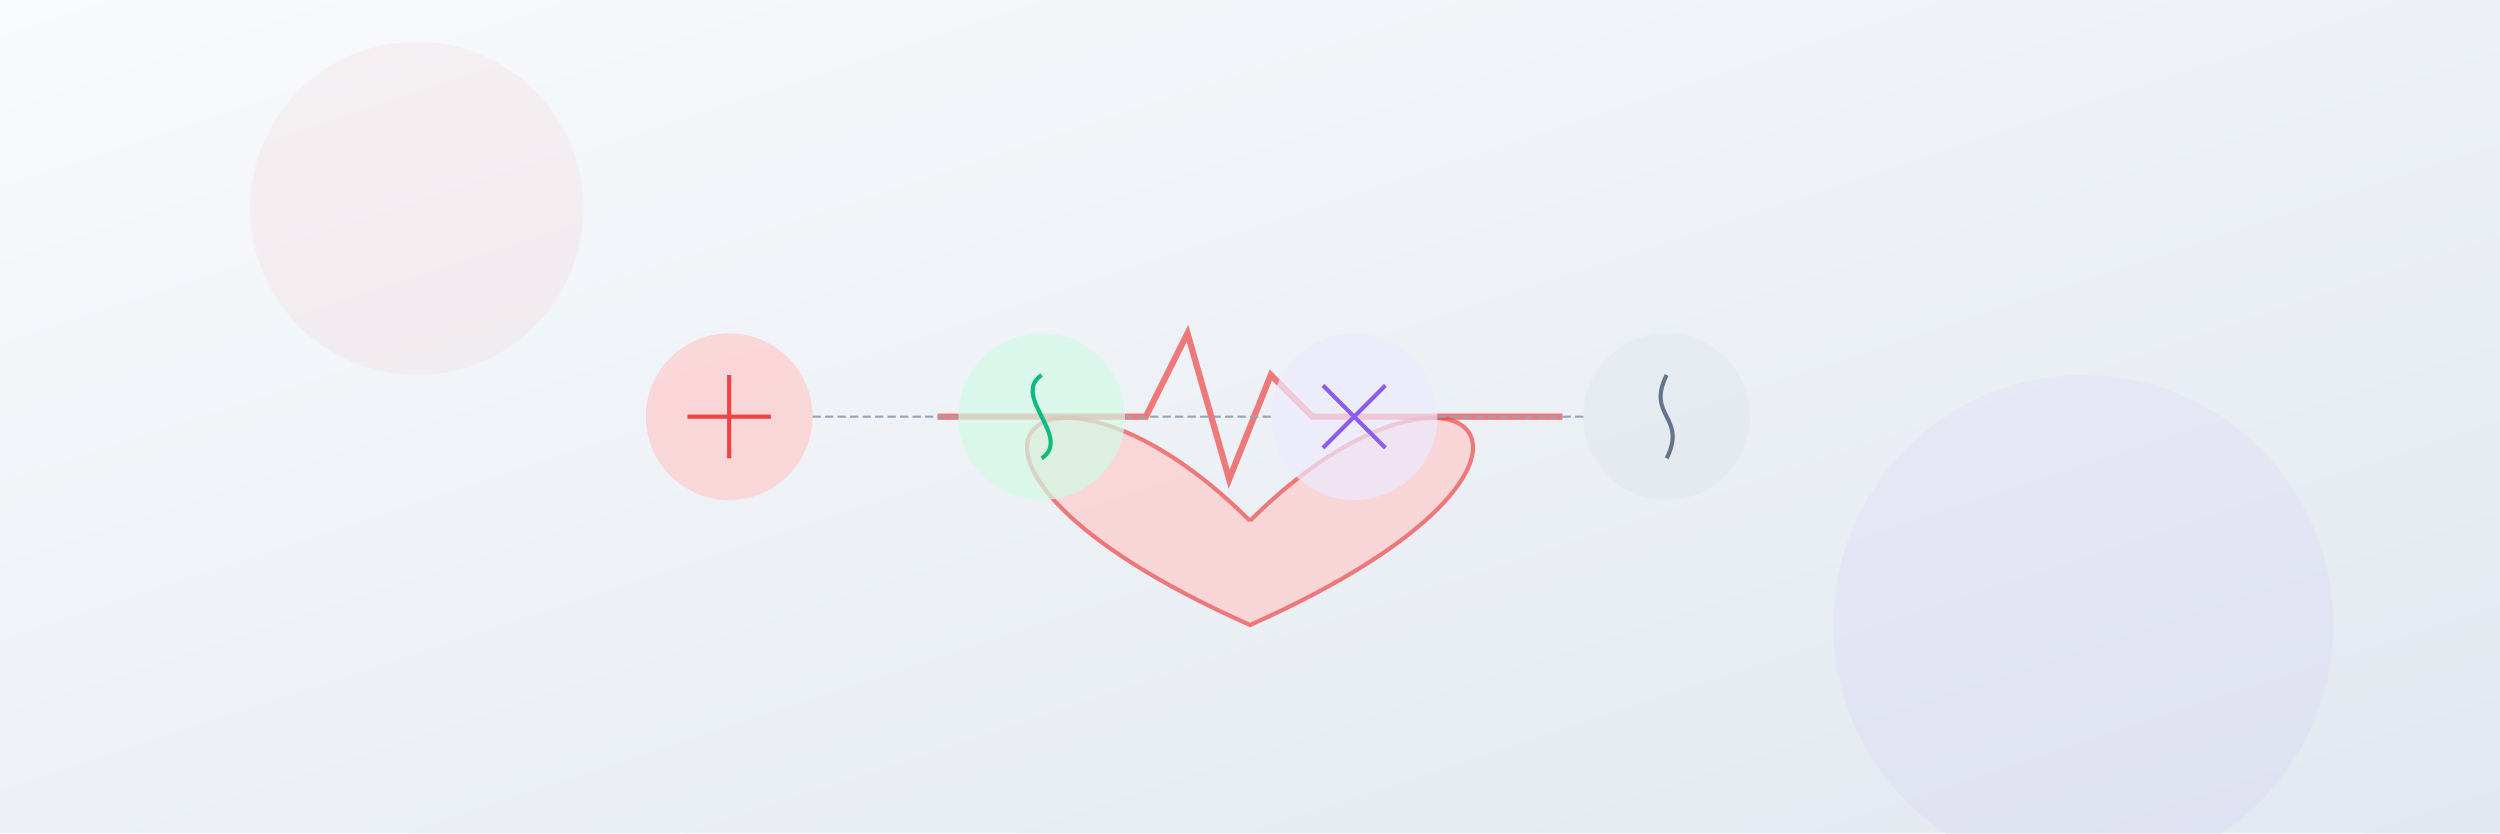
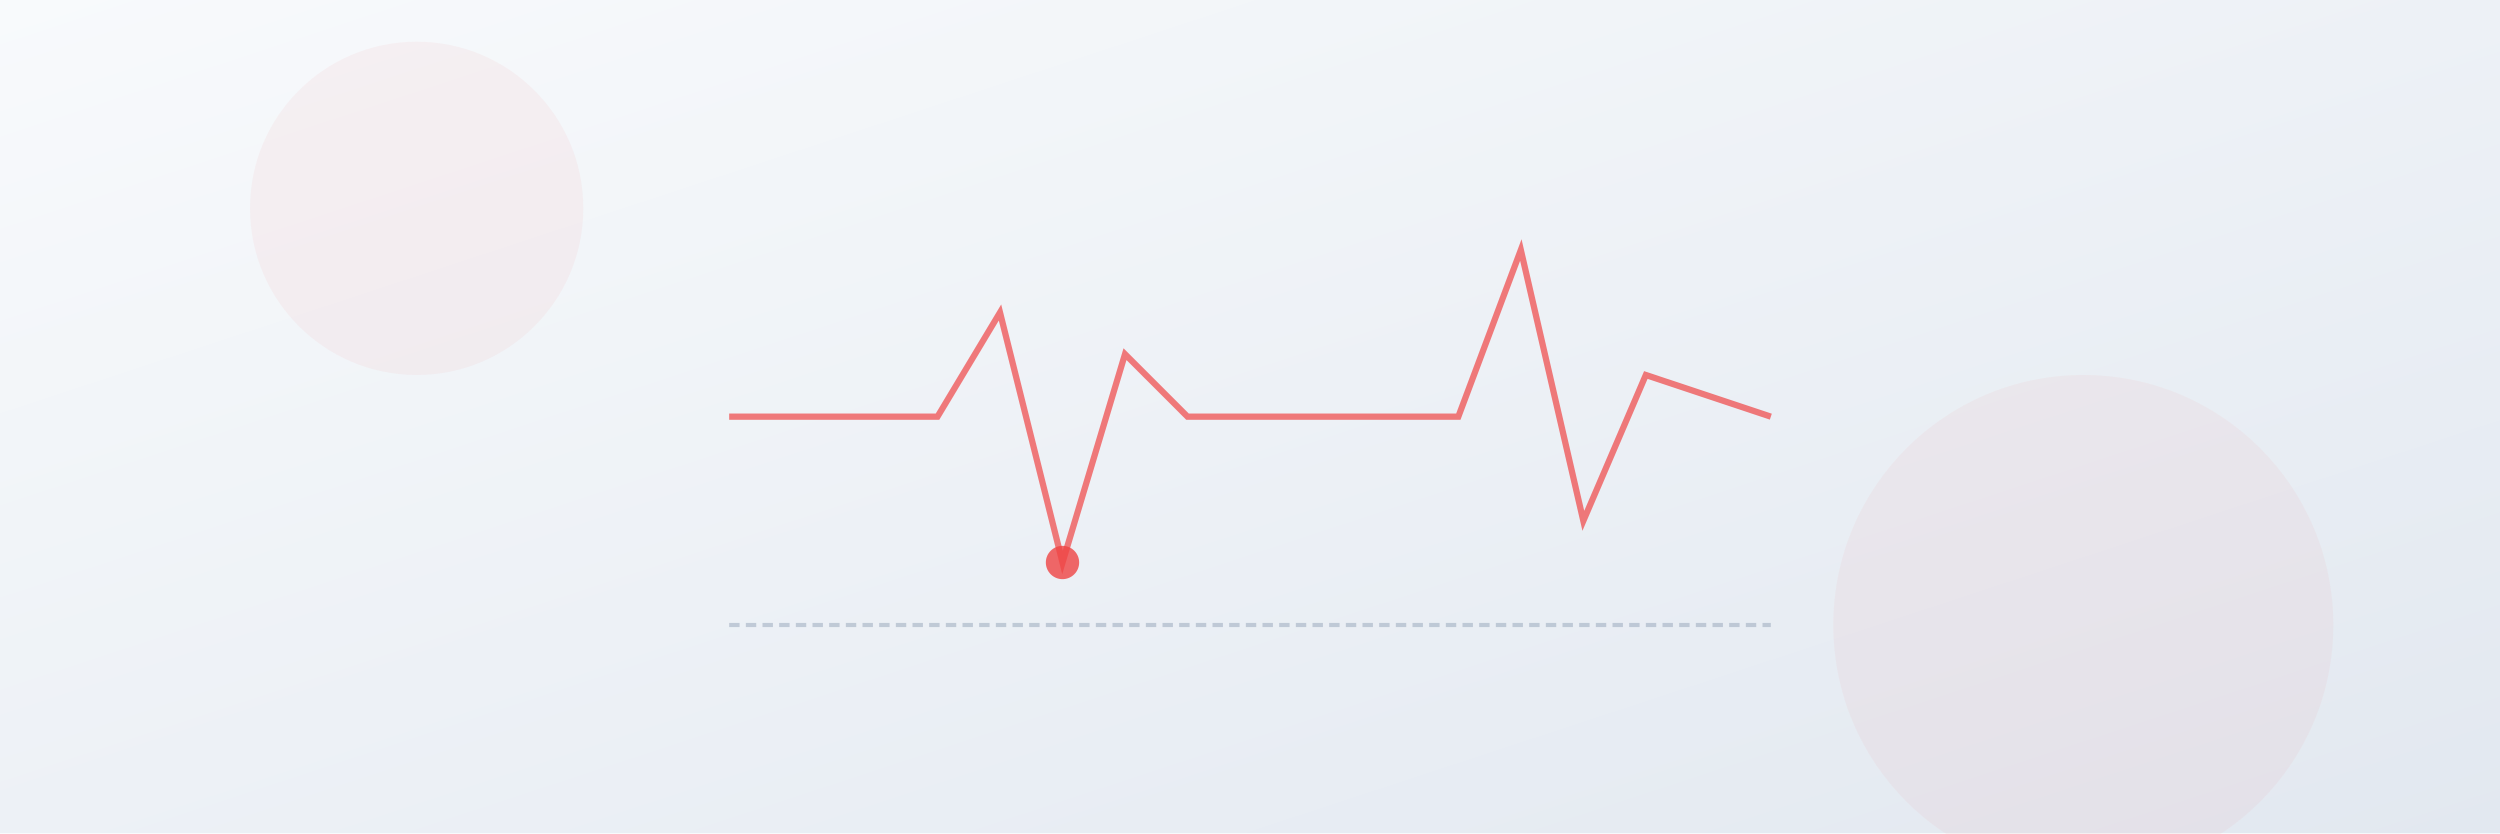
<svg xmlns="http://www.w3.org/2000/svg" width="1200" height="400" viewBox="0 0 1200 400">
  <defs>
    <linearGradient id="bg-gradient" x1="0%" y1="0%" x2="100%" y2="100%">
      <stop offset="0%" stop-color="#f8fafc" />
      <stop offset="100%" stop-color="#e2e8f0" />
    </linearGradient>
  </defs>
  <rect width="1200" height="400" fill="url(#bg-gradient)" />
  <g transform="translate(600, 200)">
-     <path d="M0,50 C-100,-50 -180,20 0,100 C180,20 100,-50 0,50" fill="#fecaca" stroke="#ef4444" stroke-width="2" opacity="0.7" />
-     <path d="M-150,0 L-50,0 L-30,-40 L-10,30 L10,-20 L30,0 L150,0" fill="none" stroke="#ef4444" stroke-width="3" opacity="0.7" />
+     <path d="M-250,0 L-150,0 L-120,-50 L-90,70 L-60,-30 L-30,0 L100,0 L130,-80 L160,50 L190,-20 L250,0" fill="none" stroke="#ef4444" stroke-width="3" opacity="0.7" />
+     <circle cx="-90" cy="70" r="8" fill="#ef4444" opacity="0.8" />
  </g>
-   <g>
-     <circle cx="350" cy="200" r="40" fill="#fecaca" opacity="0.7" />
-     <path d="M350,180 L350,220 M330,200 L370,200" stroke="#ef4444" stroke-width="2" />
-     <circle cx="500" cy="200" r="40" fill="#d1fae5" opacity="0.7" />
-     <path d="M500,180 C485,190 515,210 500,220" stroke="#10b981" stroke-width="2" fill="none" />
-     <circle cx="650" cy="200" r="40" fill="#ede9fe" opacity="0.7" />
-     <path d="M635,185 L665,215 M665,185 L635,215" stroke="#8b5cf6" stroke-width="2" />
-     <circle cx="800" cy="200" r="40" fill="#e2e8f0" opacity="0.7" />
-     <path d="M800,180 C790,200 810,200 800,220" stroke="#64748b" stroke-width="2" fill="none" />
-   </g>
-   <path d="M390,200 L460,200" stroke="#94a3b8" stroke-width="1" stroke-dasharray="4 2" />
-   <path d="M540,200 L610,200" stroke="#94a3b8" stroke-width="1" stroke-dasharray="4 2" />
-   <path d="M690,200 L760,200" stroke="#94a3b8" stroke-width="1" stroke-dasharray="4 2" />
+   <line x1="350" y1="300" x2="850" y2="300" stroke="#94a3b8" stroke-width="2" opacity="0.5" stroke-dasharray="5 3" />
  <circle cx="200" cy="100" r="80" fill="#ef4444" opacity="0.05" />
-   <circle cx="1000" cy="300" r="120" fill="#8b5cf6" opacity="0.05" />
+   <circle cx="1000" cy="300" r="120" fill="#ef4444" opacity="0.05" />
</svg>
